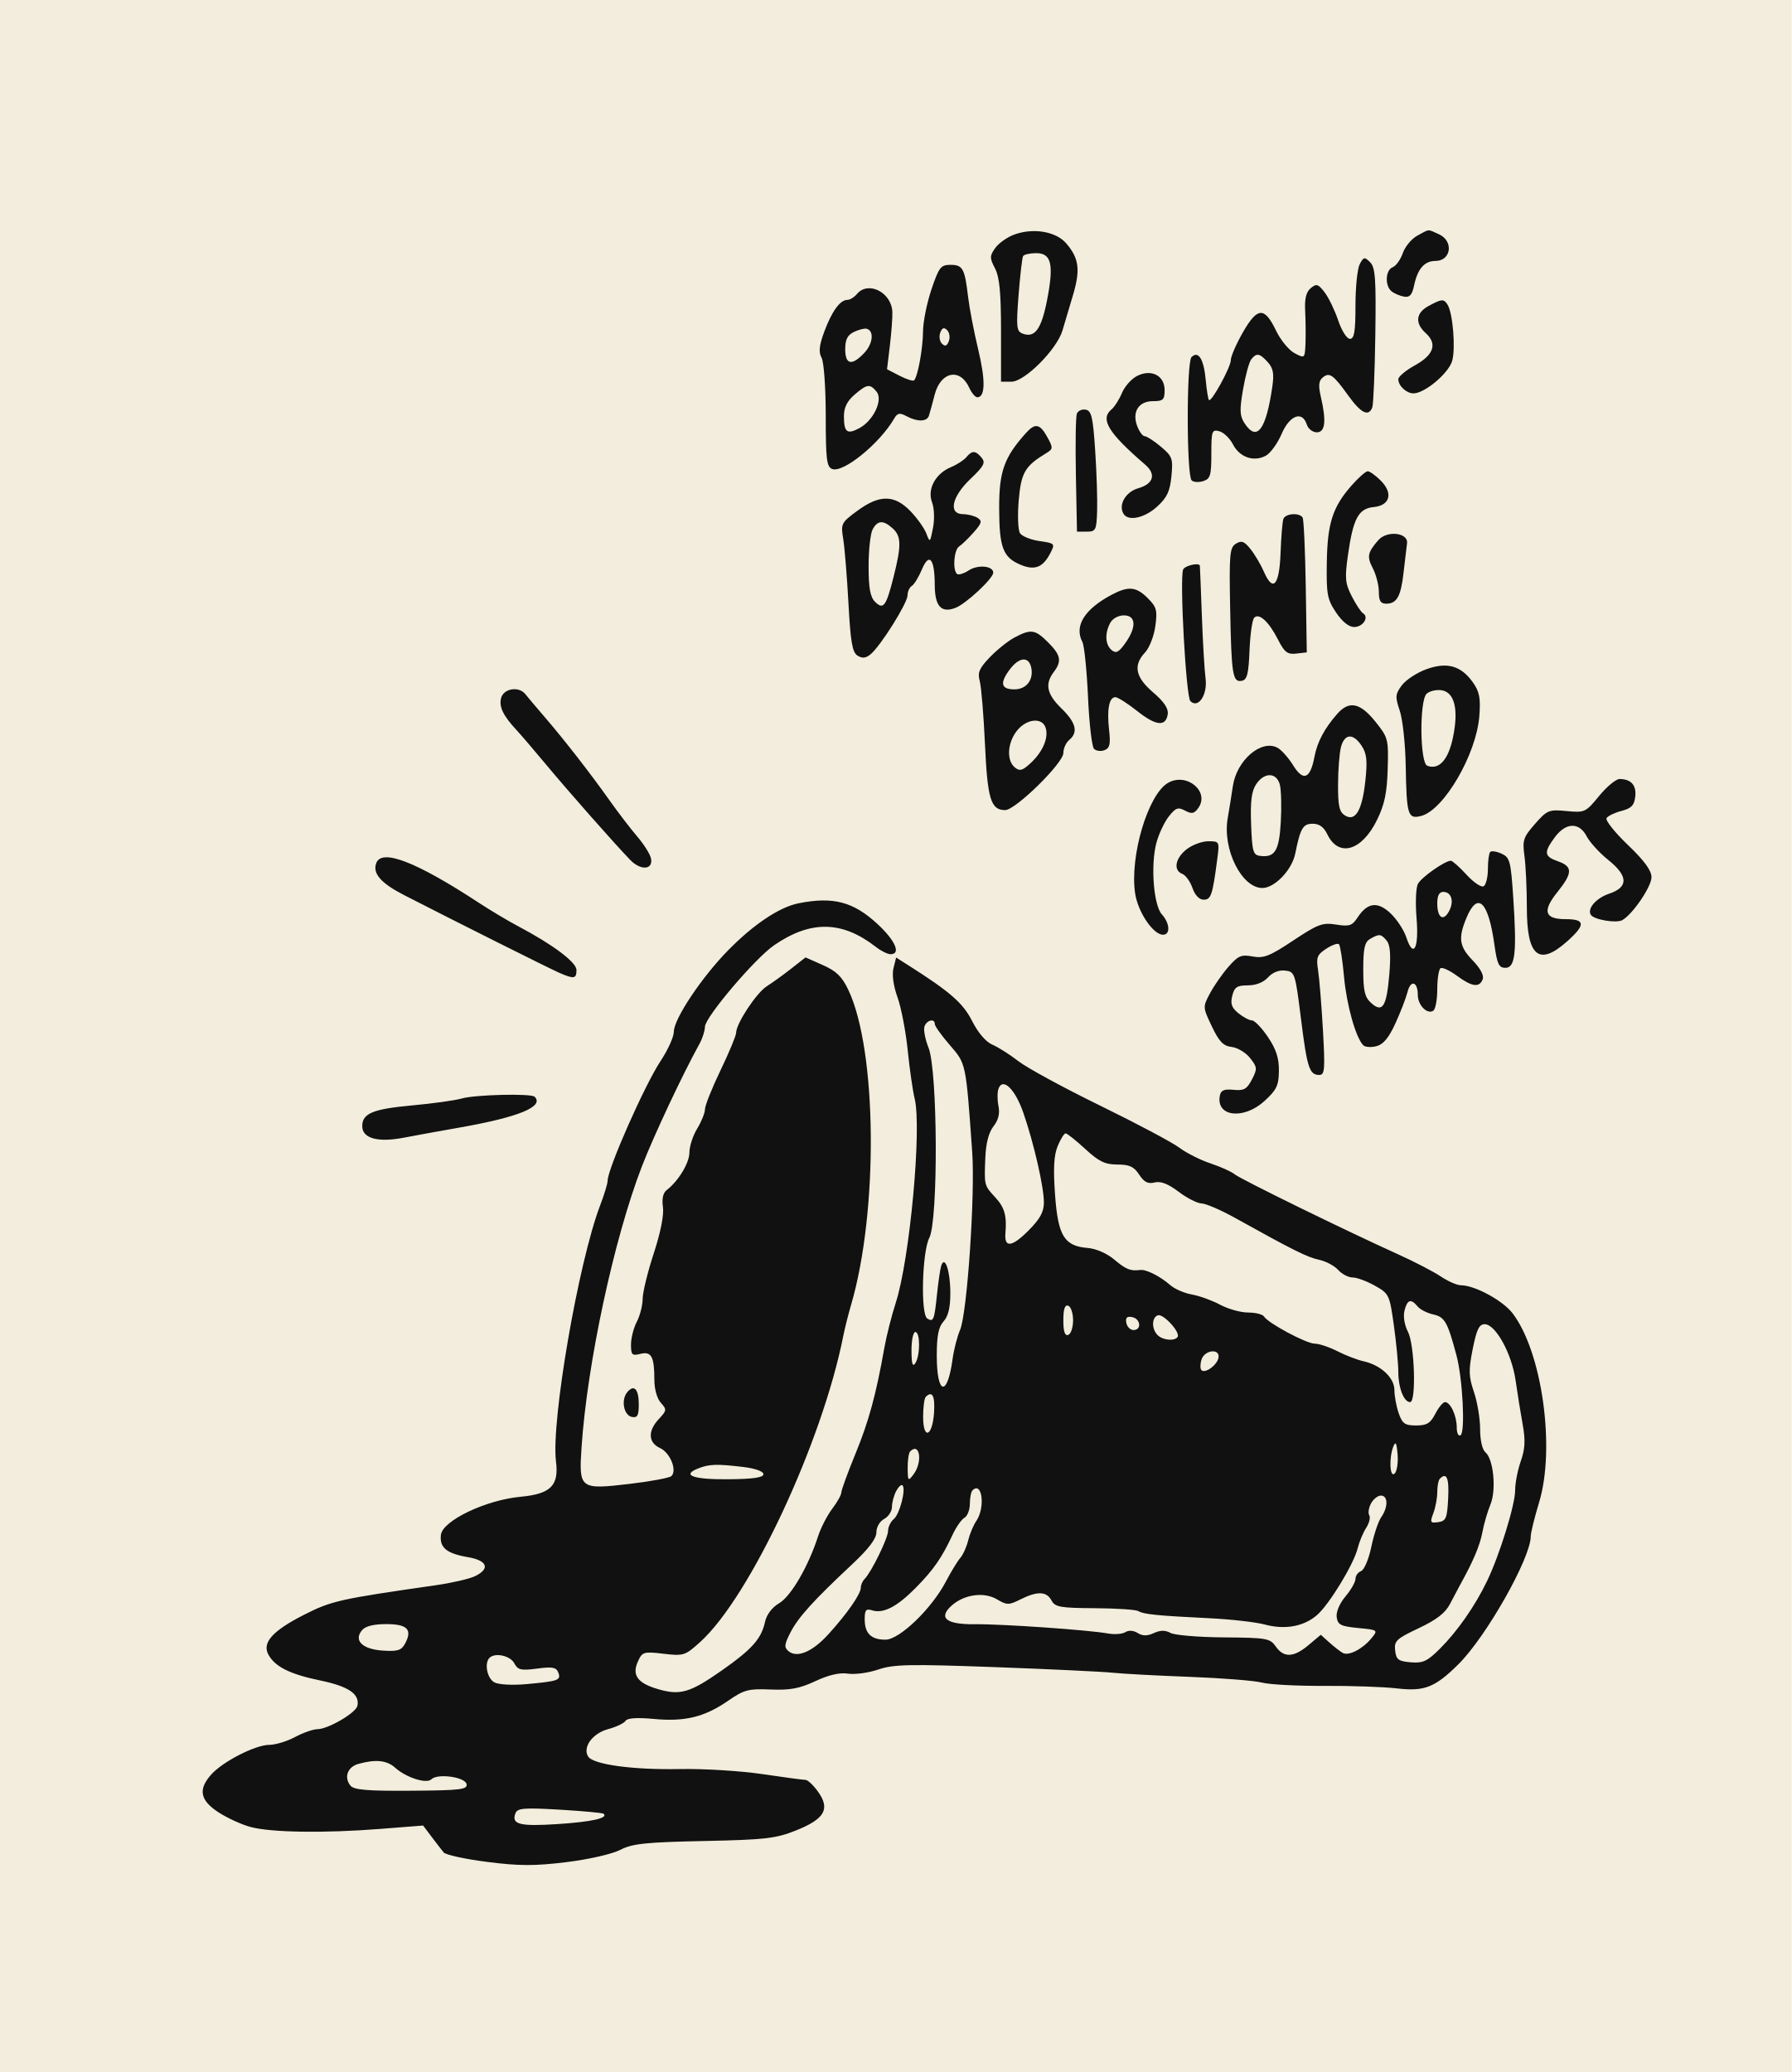
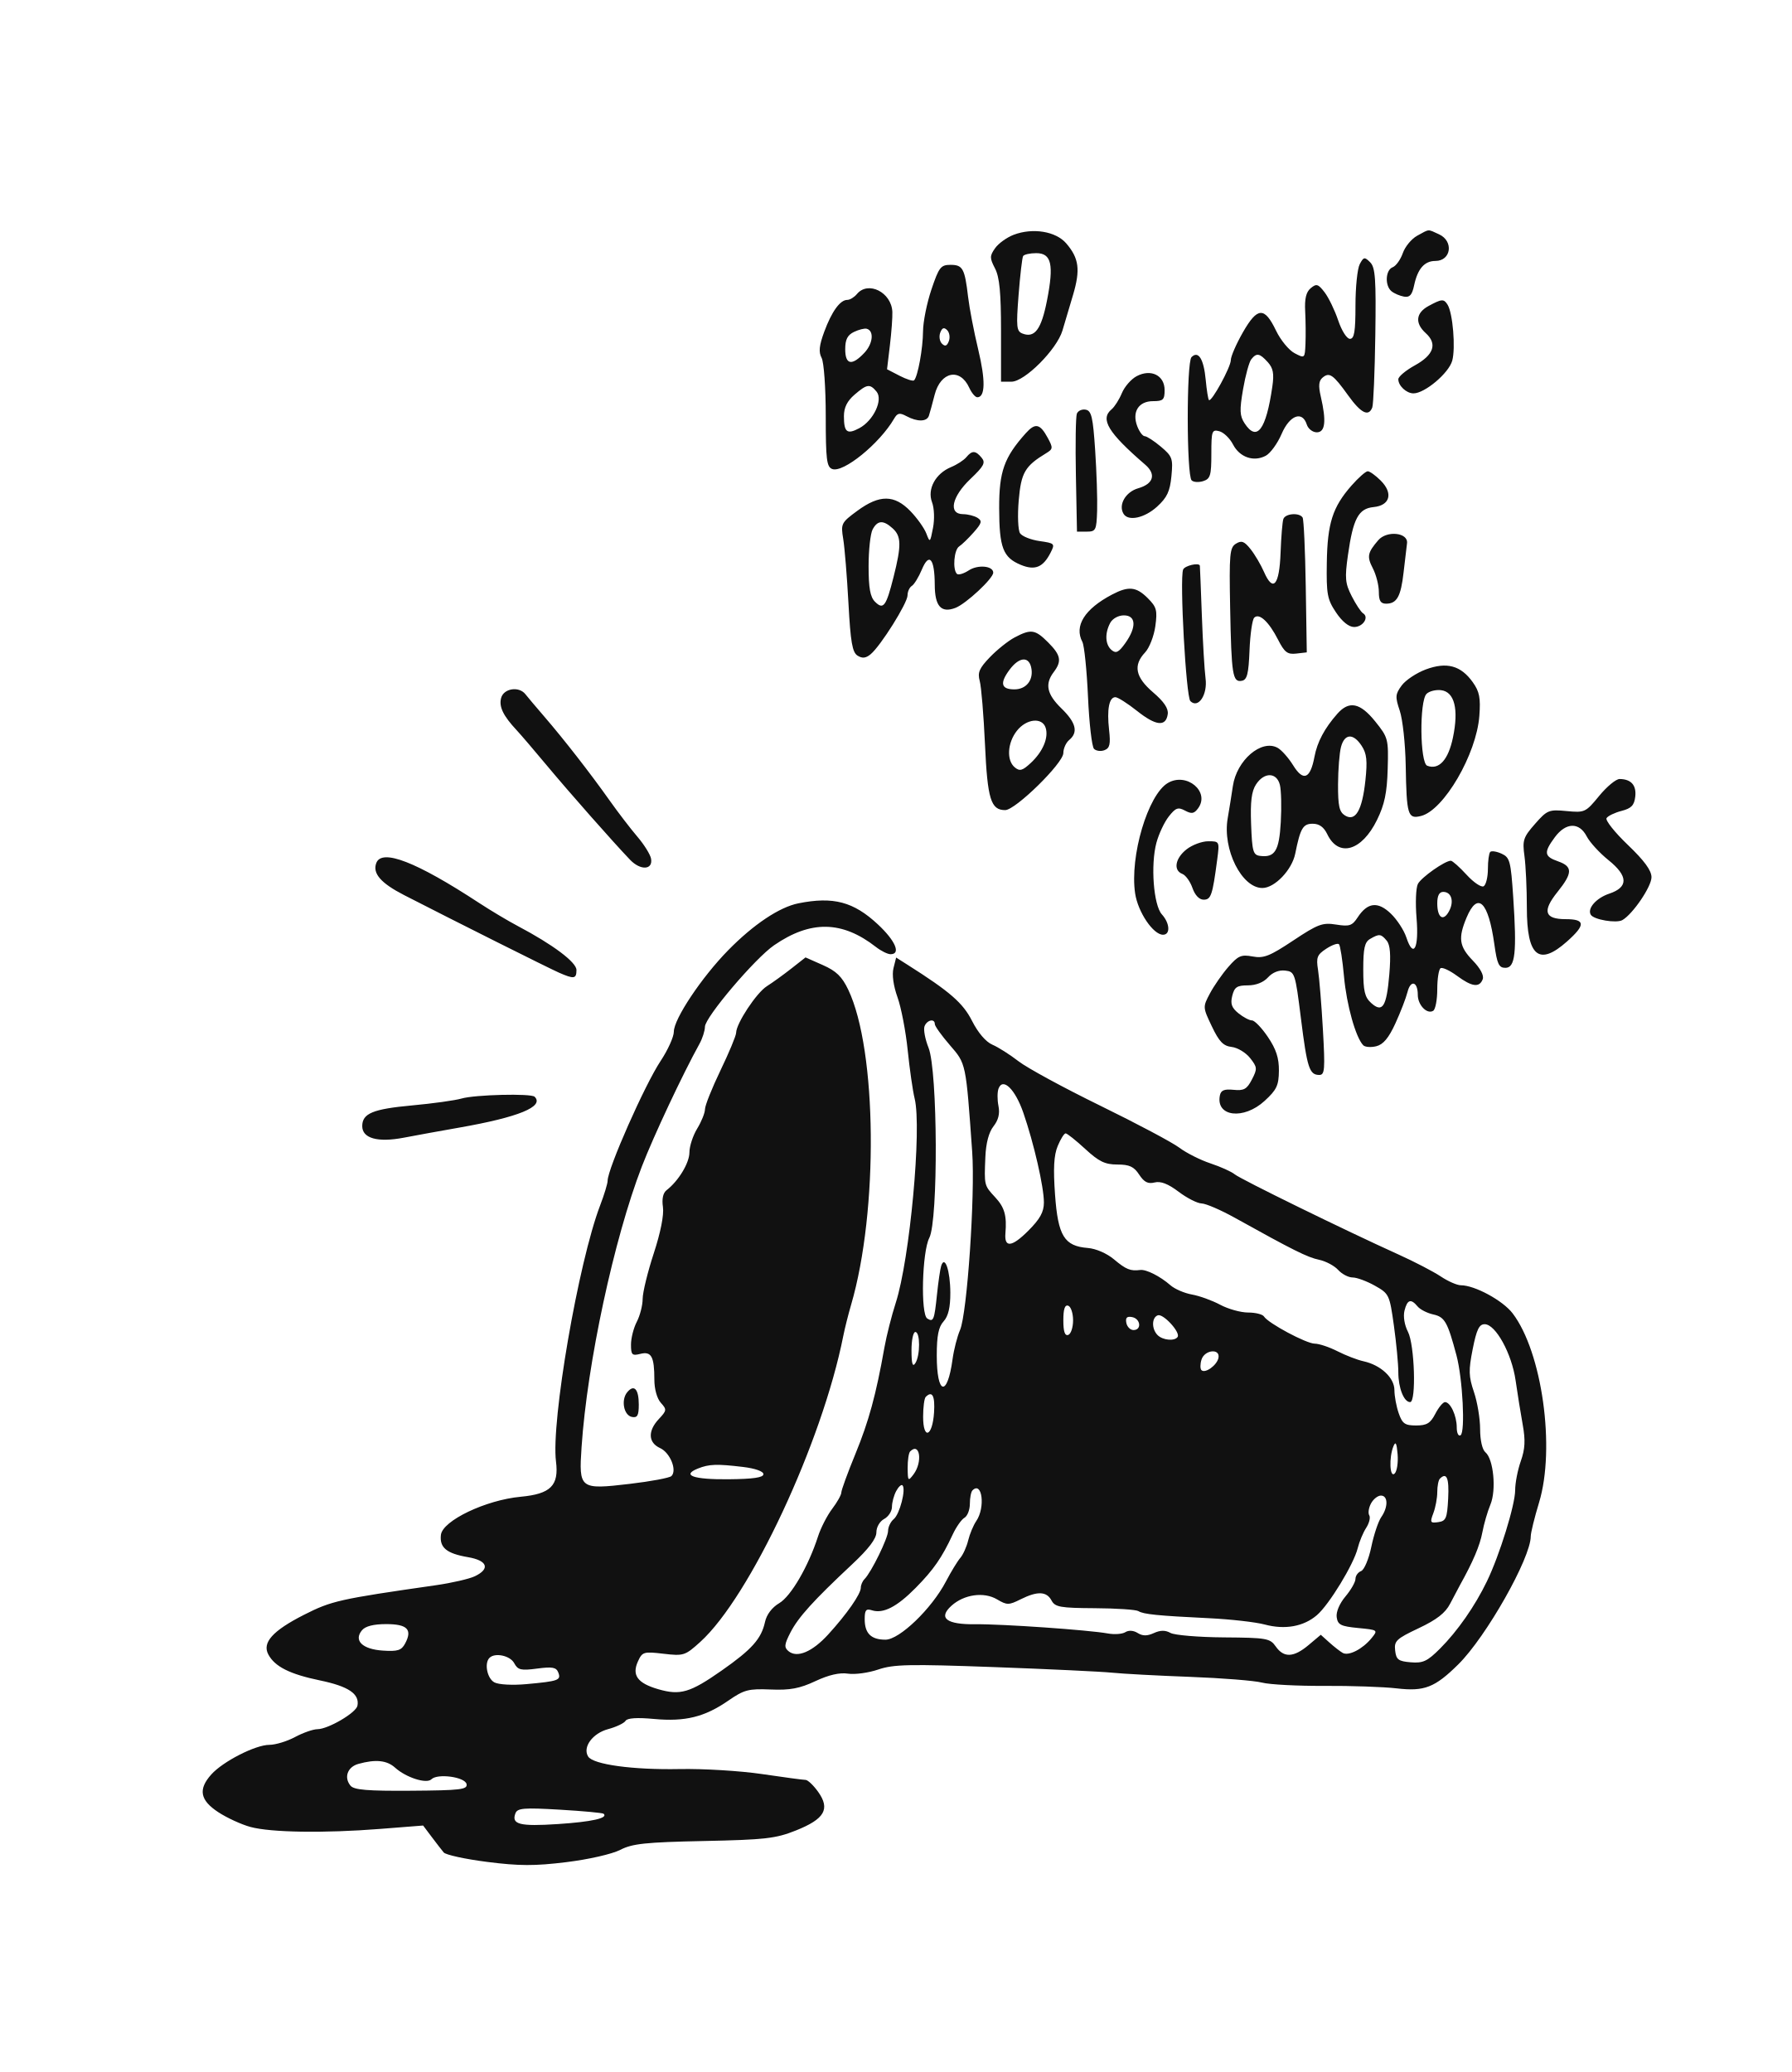
<svg xmlns="http://www.w3.org/2000/svg" viewBox="0 0 460 532" role="img">
-   <rect width="460" height="532" fill="#f2eddc" />
  <path d="M 260.269 60.276 C 258.491 60.949, 256.336 62.501, 255.480 63.725 C 254.076 65.730, 254.074 66.242, 255.461 68.925 C 256.616 71.157, 257 75.160, 257 84.950 L 257 98 259.684 98 C 263.076 98, 271.319 89.733, 272.770 84.877 C 273.325 83.020, 274.549 78.900, 275.491 75.723 C 277.410 69.247, 277.021 66.298, 273.741 62.486 C 271.081 59.393, 265.161 58.422, 260.269 60.276 M 363.856 60.516 C 362.402 61.306, 360.736 63.319, 360.153 64.990 C 359.571 66.660, 358.399 68.294, 357.547 68.620 C 355.691 69.333, 355.497 73.342, 357.250 74.783 C 357.938 75.348, 359.372 75.965, 360.438 76.155 C 361.928 76.420, 362.534 75.751, 363.060 73.256 C 363.955 69.015, 365.713 67, 368.515 67 C 372.575 67, 373.274 61.902, 369.453 60.161 C 366.449 58.792, 367.107 58.750, 363.856 60.516 M 262.672 65.750 C 262.427 66.162, 261.903 70.658, 261.508 75.741 C 260.866 83.998, 260.974 85.053, 262.530 85.650 C 265.657 86.850, 267.347 84.563, 268.800 77.166 C 270.618 67.910, 269.958 65, 266.040 65 C 264.433 65, 262.917 65.338, 262.672 65.750 M 349.098 67.818 C 348.494 68.946, 348 73.723, 348 78.434 C 348 85.166, 347.696 87, 346.580 87 C 345.778 87, 344.464 84.934, 343.558 82.250 C 342.677 79.638, 341.108 76.397, 340.072 75.049 C 338.426 72.907, 337.978 72.773, 336.519 73.984 C 335.325 74.975, 334.917 76.672, 335.089 79.935 C 335.220 82.446, 335.254 86.202, 335.164 88.282 C 335.001 92.039, 334.983 92.055, 332.361 90.681 C 330.910 89.921, 328.773 87.319, 327.611 84.899 C 324.643 78.714, 322.832 78.803, 319.104 85.318 C 317.397 88.302, 316 91.509, 316 92.444 C 316 94.250, 311.019 103.352, 310.380 102.713 C 310.172 102.506, 309.799 100.168, 309.551 97.518 C 309.049 92.160, 307.660 89.940, 305.906 91.694 C 304.596 93.004, 304.626 122.026, 305.938 123.338 C 306.412 123.812, 307.744 123.899, 308.899 123.532 C 310.743 122.947, 311 122.088, 311 116.526 C 311 110.638, 311.145 110.225, 313.040 110.721 C 314.162 111.014, 315.745 112.540, 316.558 114.113 C 318.272 117.426, 321.879 118.670, 324.973 117.015 C 326.160 116.379, 327.986 113.866, 329.030 111.430 C 331.101 106.599, 334.351 105.379, 335.500 109 C 335.849 110.100, 337.004 111, 338.067 111 C 340.249 111, 340.566 108.141, 339.088 101.780 C 338.449 99.029, 338.574 97.768, 339.568 96.943 C 341.318 95.491, 342.271 96.158, 346.134 101.537 C 349.408 106.096, 351.373 107.076, 352.315 104.620 C 352.607 103.862, 352.957 95.518, 353.095 86.079 C 353.306 71.567, 353.102 68.673, 351.770 67.341 C 350.337 65.908, 350.096 65.951, 349.098 67.818 M 239.135 74.320 C 237.961 77.797, 236.989 82.634, 236.976 85.070 C 236.952 89.462, 235.632 96.702, 234.680 97.653 C 234.408 97.925, 232.734 97.397, 230.960 96.479 L 227.735 94.811 228.472 88.656 C 228.877 85.270, 229.160 81.409, 229.101 80.075 C 228.878 75.043, 222.881 72.029, 220 75.500 C 219.315 76.325, 218.205 77, 217.533 77 C 215.683 77, 213.532 79.976, 211.607 85.198 C 210.304 88.732, 210.138 90.389, 210.937 91.882 C 211.531 92.992, 212 99.589, 212 106.827 C 212 117.965, 212.233 119.875, 213.655 120.421 C 216.473 121.503, 225.850 113.882, 229.543 107.509 C 230.406 106.021, 230.958 105.907, 232.728 106.854 C 235.530 108.354, 237.959 108.310, 238.482 106.750 C 238.713 106.063, 239.377 103.639, 239.958 101.365 C 241.487 95.386, 246.480 94.369, 248.843 99.555 C 249.456 100.900, 250.386 102, 250.911 102 C 252.962 102, 253.046 97.653, 251.148 89.755 C 250.056 85.215, 248.885 79.132, 248.546 76.238 C 247.688 68.931, 247.177 68, 244.028 68 C 241.533 68, 241.066 68.604, 239.135 74.320 M 366.750 78.572 C 363.488 80.342, 363.220 82.984, 366.044 85.540 C 369.074 88.282, 368.110 91.134, 363.250 93.810 C 360.913 95.097, 359 96.701, 359 97.375 C 359 99.058, 361.087 101, 362.896 101 C 365.795 101, 371.961 95.801, 372.840 92.616 C 373.737 89.370, 372.996 80.421, 371.652 78.246 C 370.688 76.687, 370.161 76.722, 366.750 78.572 M 219.250 85.224 C 217.580 86.027, 217 87.169, 217 89.653 C 217 93.676, 218.710 94.002, 221.916 90.589 C 224.146 88.216, 224.457 84.916, 222.500 84.404 C 221.950 84.261, 220.488 84.630, 219.250 85.224 M 241.400 85.400 C 241.034 86.354, 241.229 87.629, 241.834 88.234 C 242.634 89.034, 243.116 88.861, 243.600 87.600 C 243.966 86.646, 243.771 85.371, 243.166 84.766 C 242.366 83.966, 241.884 84.139, 241.400 85.400 M 321.248 92.250 C 320.700 92.938, 319.752 96.402, 319.141 99.948 C 318.211 105.344, 318.276 106.773, 319.538 108.698 C 322.696 113.518, 325.048 110.391, 326.660 99.232 C 327.138 95.921, 326.874 94.519, 325.483 92.982 C 323.394 90.673, 322.613 90.538, 321.248 92.250 M 291.843 96.574 C 290.431 97.314, 288.716 99.272, 288.030 100.926 C 287.345 102.580, 286.158 104.454, 285.392 105.089 C 282.366 107.601, 284.480 111.086, 294.022 119.311 C 296.882 121.777, 296.152 124.238, 292.225 125.365 C 288.967 126.299, 287.050 129.654, 288.465 131.943 C 289.685 133.917, 293.865 133.011, 297.078 130.076 C 299.631 127.745, 300.374 126.161, 300.749 122.257 C 301.185 117.723, 300.985 117.165, 298.033 114.681 C 296.280 113.207, 294.420 112, 293.899 112 C 293.377 112, 292.512 110.846, 291.975 109.435 C 290.576 105.755, 292.315 103, 296.035 103 C 298.626 103, 299 102.641, 299 100.161 C 299 96.384, 295.527 94.644, 291.843 96.574 M 219.389 101.342 C 217.495 102.971, 216.667 104.644, 216.667 106.842 C 216.667 111.003, 217.465 111.624, 220.631 109.930 C 224.266 107.984, 226.777 102.641, 225.040 100.548 C 223.325 98.482, 222.595 98.584, 219.389 101.342 M 276.468 106.222 C 276.179 106.976, 276.068 114.096, 276.221 122.046 L 276.500 136.500 279 136.500 C 281.334 136.500, 281.512 136.144, 281.673 131.145 C 281.769 128.200, 281.544 121.230, 281.173 115.656 C 280.606 107.112, 280.225 105.470, 278.747 105.187 C 277.783 105.003, 276.757 105.469, 276.468 106.222 M 263.354 111.231 C 257.785 117.455, 256.499 121.081, 256.523 130.500 C 256.548 140.632, 257.507 143.139, 262.080 145.033 C 265.707 146.535, 267.800 145.678, 269.723 141.902 C 270.901 139.590, 270.794 139.478, 266.888 138.921 C 264.656 138.603, 262.405 137.703, 261.886 136.921 C 261.367 136.140, 261.212 132.350, 261.542 128.500 C 262.154 121.352, 263.134 119.666, 268.606 116.353 C 270.350 115.297, 270.381 114.987, 269 112.433 C 267.014 108.762, 265.796 108.502, 263.354 111.231 M 248.089 117.392 C 247.454 118.158, 245.694 119.298, 244.178 119.926 C 240.176 121.584, 238.011 125.570, 239.283 128.939 C 239.862 130.473, 239.969 133.303, 239.534 135.559 C 238.805 139.342, 238.737 139.400, 237.832 137 C 237.314 135.625, 235.476 133.037, 233.749 131.250 C 229.622 126.981, 225.817 126.954, 220.107 131.153 C 215.969 134.196, 215.842 134.449, 216.489 138.403 C 216.858 140.656, 217.461 148.078, 217.830 154.895 C 218.370 164.886, 218.823 167.493, 220.166 168.337 C 221.384 169.102, 222.288 169.006, 223.528 167.977 C 226.106 165.837, 233 154.835, 233 152.860 C 233 151.902, 233.496 150.812, 234.102 150.437 C 234.708 150.062, 235.871 148.159, 236.687 146.207 C 238.552 141.743, 239.962 143.420, 239.985 150.128 C 240.003 155.661, 241.618 157.476, 245.285 156.082 C 247.992 155.053, 255 148.526, 255 147.034 C 255 145.278, 251.063 144.913, 248.716 146.451 C 247.409 147.307, 246.039 147.705, 245.670 147.337 C 244.521 146.188, 244.937 141.140, 246.250 140.297 C 246.938 139.856, 248.613 138.235, 249.974 136.695 C 252.059 134.335, 252.216 133.748, 250.974 132.963 C 250.163 132.450, 248.488 132.024, 247.250 132.015 C 243.410 131.989, 244.339 127.549, 249.140 122.981 C 252.619 119.672, 253.079 118.800, 252.018 117.521 C 250.453 115.636, 249.571 115.607, 248.089 117.392 M 346.978 124.677 C 342.125 130.205, 340.800 134.346, 340.641 144.478 C 340.515 152.568, 340.758 153.886, 343 157.238 C 344.580 159.600, 346.289 160.980, 347.643 160.988 C 349.921 161.001, 351.572 158.471, 349.942 157.464 C 349.408 157.134, 348.102 155.161, 347.040 153.079 C 345.352 149.770, 345.230 148.438, 346.072 142.497 C 347.396 133.143, 348.772 130.572, 352.655 130.194 C 356.886 129.782, 357.729 126.638, 354.481 123.390 C 353.166 122.075, 351.667 121, 351.149 121 C 350.631 121, 348.754 122.655, 346.978 124.677 M 329.490 133.250 C 329.243 133.938, 328.920 137.839, 328.771 141.920 C 328.464 150.315, 326.848 152.182, 324.513 146.838 C 323.711 145.002, 322.162 142.375, 321.070 141 C 319.454 138.966, 318.753 138.705, 317.308 139.599 C 315.710 140.588, 315.562 142.236, 315.825 156.099 C 316.153 173.361, 316.457 175.250, 318.835 174.796 C 320.178 174.540, 320.558 173.032, 320.799 166.991 C 320.963 162.872, 321.507 159.093, 322.006 158.594 C 323.281 157.319, 325.760 159.609, 328.125 164.245 C 329.782 167.492, 330.542 168.072, 332.802 167.811 L 335.500 167.500 335.237 150.633 C 335.092 141.356, 334.728 133.369, 334.428 132.883 C 333.607 131.554, 330.001 131.822, 329.490 133.250 M 224.035 135.934 C 223.466 136.998, 223 141.241, 223 145.363 C 223 150.967, 223.412 153.270, 224.636 154.493 C 226.794 156.652, 227.499 155.717, 229.403 148.169 C 231.458 140.022, 231.415 137.685, 229.171 135.655 C 226.773 133.485, 225.303 133.565, 224.035 135.934 M 353.851 138.701 C 351.084 141.919, 350.895 142.897, 352.459 145.921 C 353.307 147.560, 354 150.273, 354 151.950 C 354 154.267, 354.451 155, 355.878 155 C 358.627 155, 359.654 153.162, 360.349 147 C 360.691 143.975, 361.089 140.600, 361.235 139.500 C 361.602 136.734, 356.059 136.134, 353.851 138.701 M 303.749 146.250 C 302.829 148.721, 304.496 178.901, 305.614 180.017 C 307.635 182.033, 310.071 178.382, 309.509 174.178 C 309.238 172.155, 308.811 164.875, 308.559 158 C 308.307 151.125, 308.078 145.387, 308.050 145.250 C 307.872 144.363, 304.127 145.234, 303.749 146.250 M 285.500 152.659 C 278.451 156.369, 275.728 160.715, 277.887 164.816 C 278.374 165.742, 279.023 172.076, 279.328 178.891 C 279.633 185.706, 280.329 191.729, 280.874 192.274 C 281.419 192.819, 282.628 192.973, 283.561 192.615 C 284.925 192.091, 285.156 191.075, 284.742 187.404 C 284.147 182.123, 284.752 178.996, 286.367 179.010 C 286.990 179.015, 289.497 180.607, 291.938 182.547 C 296.775 186.392, 299.331 186.657, 299.803 183.363 C 300.012 181.909, 298.838 180.161, 296.053 177.778 C 291.484 173.867, 290.874 170.827, 293.993 167.508 C 295.089 166.341, 296.270 163.311, 296.618 160.773 C 297.176 156.699, 296.948 155.857, 294.670 153.580 C 291.718 150.627, 289.739 150.428, 285.500 152.659 M 285.035 159.934 C 283.592 162.632, 283.745 165.543, 285.402 166.919 C 286.521 167.847, 287.229 167.487, 288.902 165.137 C 291.840 161.011, 291.685 158, 288.535 158 C 287.122 158, 285.629 158.825, 285.035 159.934 M 260.500 163.663 C 258.850 164.534, 255.994 166.813, 254.153 168.728 C 251.405 171.587, 250.937 172.682, 251.535 174.855 C 251.935 176.310, 252.541 183.621, 252.881 191.102 C 253.522 205.197, 254.383 208, 258.070 208 C 260.703 208, 273 195.936, 273 193.354 C 273 192.194, 273.675 190.685, 274.500 190 C 276.879 188.026, 276.270 185.543, 272.511 181.890 C 268.757 178.243, 268.204 175.636, 270.532 172.559 C 272.657 169.749, 272.364 168.211, 269.077 164.923 C 265.754 161.601, 264.702 161.446, 260.500 163.663 M 259.166 171.989 C 256.624 175.427, 257.023 177, 260.437 177 C 263.369 177, 265.249 174.780, 264.827 171.815 C 264.345 168.431, 261.738 168.511, 259.166 171.989 M 366.071 171.878 C 363.670 172.770, 360.879 174.625, 359.867 176 C 358.215 178.247, 358.165 178.905, 359.376 182.500 C 360.117 184.700, 360.802 191, 360.898 196.500 C 361.122 209.338, 361.432 210.359, 364.839 209.504 C 370.683 208.038, 379.067 193.647, 379.804 183.816 C 380.152 179.189, 379.838 177.581, 378.117 175.165 C 375.065 170.878, 371.430 169.887, 366.071 171.878 M 128.651 179.228 C 128.066 181.465, 129.191 183.788, 132.659 187.500 C 133.687 188.600, 137.153 192.650, 140.361 196.500 C 146.166 203.466, 157.439 216.241, 161.773 220.765 C 164.444 223.552, 167.670 223.379, 167.152 220.476 C 166.960 219.403, 165.385 216.868, 163.652 214.842 C 161.918 212.817, 158.700 208.620, 156.500 205.514 C 151.529 198.497, 144.838 189.902, 139.752 184 C 137.620 181.525, 135.435 178.938, 134.898 178.250 C 133.236 176.123, 129.302 176.738, 128.651 179.228 M 366.243 178.157 C 364.389 180.011, 364.543 195.887, 366.422 196.608 C 369.426 197.761, 371.834 195.119, 373.030 189.354 C 374.546 182.053, 373.425 177.617, 369.961 177.207 C 368.600 177.046, 366.927 177.473, 366.243 178.157 M 343.359 183.250 C 340.063 186.977, 338.183 190.510, 337.468 194.318 C 336.404 199.991, 334.607 200.718, 332.015 196.524 C 330.808 194.572, 328.991 192.530, 327.976 191.987 C 323.816 189.761, 317.490 195.208, 316.520 201.851 C 316.227 203.858, 315.628 207.586, 315.190 210.136 C 313.828 218.062, 318.784 228, 324.099 228 C 327.259 228, 331.697 223.358, 332.537 219.173 C 333.845 212.656, 334.519 211.500, 337.011 211.500 C 338.698 211.500, 339.879 212.347, 340.763 214.191 C 343.659 220.233, 349.621 218.519, 353.535 210.519 C 355.472 206.560, 356.096 203.576, 356.272 197.444 C 356.493 189.750, 356.393 189.366, 353.083 185.250 C 349.198 180.419, 346.376 179.838, 343.359 183.250 M 261.073 187.635 C 258.631 190.738, 258.371 195.233, 260.529 197.024 C 261.799 198.078, 262.496 197.887, 264.635 195.897 C 267.739 193.010, 269.264 189.407, 268.458 186.868 C 267.581 184.105, 263.517 184.527, 261.073 187.635 M 344.295 191.750 C 343.886 193.262, 343.540 197.596, 343.526 201.380 C 343.505 206.955, 343.843 208.472, 345.309 209.380 C 347.992 211.042, 349.726 208.070, 350.547 200.406 C 351.092 195.316, 350.897 193.491, 349.593 191.502 C 347.443 188.220, 345.221 188.324, 344.295 191.750 M 322.479 201.392 C 321.314 203.169, 320.987 205.801, 321.206 211.642 C 321.468 218.633, 321.721 219.528, 323.500 219.756 C 327.316 220.244, 328.409 218.462, 328.826 211.073 C 329.045 207.199, 328.940 202.897, 328.593 201.514 C 327.777 198.264, 324.570 198.200, 322.479 201.392 M 299.848 201.025 C 294.713 204.023, 290.006 219.887, 291.431 229.390 C 292.149 234.179, 296.077 240, 298.589 240 C 300.528 240, 300.362 237.057, 298.294 234.772 C 296.151 232.405, 295.369 222.058, 296.902 216.365 C 297.510 214.108, 298.937 211.079, 300.074 209.633 C 301.834 207.396, 302.454 207.172, 304.241 208.129 C 305.941 209.039, 306.582 208.924, 307.602 207.529 C 310.712 203.277, 304.671 198.210, 299.848 201.025 M 410.567 204.353 C 407.104 208.579, 406.860 208.693, 402.198 208.245 C 397.659 207.809, 397.217 207.989, 394.085 211.556 C 391.079 214.979, 390.830 215.742, 391.387 219.804 C 391.724 222.265, 392 228.234, 392 233.068 C 392 245.573, 395.084 248.160, 402.318 241.725 C 407.130 237.444, 407.042 236, 401.969 236 C 396.521 236, 395.905 233.946, 399.873 229.008 C 403.779 224.148, 403.806 222.477, 400 221.150 C 396.424 219.903, 396.289 218.880, 399.188 214.960 C 402.018 211.132, 405.454 211.044, 407.371 214.750 C 408.153 216.262, 410.666 219.004, 412.954 220.843 C 418.041 224.931, 418.109 227.792, 413.160 229.451 C 409.795 230.579, 407.438 233.281, 408.425 234.879 C 409.204 236.139, 414.977 237.114, 416.514 236.245 C 419.182 234.737, 424 227.650, 424 225.235 C 424 223.492, 422.172 220.995, 417.913 216.917 C 414.566 213.712, 412.113 210.626, 412.463 210.060 C 412.812 209.495, 414.539 208.661, 416.299 208.208 C 418.824 207.558, 419.570 206.786, 419.830 204.551 C 420.171 201.620, 418.775 200.042, 415.817 200.015 C 414.891 200.007, 412.529 201.959, 410.567 204.353 M 304.635 218.073 C 301.706 220.376, 301.173 223.469, 303.547 224.380 C 304.399 224.706, 305.568 226.330, 306.145 227.987 C 306.795 229.851, 307.890 231, 309.018 231 C 310.912 231, 311.296 229.869, 312.497 220.750 C 313.120 216.023, 313.108 216, 310.196 216 C 308.587 216, 306.084 216.933, 304.635 218.073 M 382.600 218.734 C 382.270 219.063, 382 221.032, 382 223.108 C 382 225.184, 381.514 227.182, 380.920 227.549 C 380.326 227.916, 378.353 226.593, 376.535 224.608 C 374.718 222.624, 372.894 221, 372.483 221 C 370.970 221, 364.945 225.234, 364.033 226.939 C 363.515 227.906, 363.356 231.853, 363.679 235.708 C 364.333 243.510, 362.893 246.237, 361.057 240.674 C 360.450 238.835, 358.656 236.087, 357.071 234.568 C 353.740 231.377, 351.094 231.681, 348.562 235.546 C 347.150 237.700, 346.446 237.935, 343.034 237.389 C 339.540 236.831, 338.368 237.267, 332.021 241.486 C 325.959 245.516, 324.431 246.116, 321.583 245.581 C 318.677 245.036, 317.875 245.382, 315.373 248.254 C 313.793 250.069, 311.660 253.136, 310.634 255.070 C 308.782 258.561, 308.785 258.621, 311.134 263.543 C 313.009 267.472, 314.066 268.565, 316.228 268.814 C 317.728 268.987, 319.854 270.270, 320.951 271.665 C 322.804 274.020, 322.837 274.415, 321.412 277.170 C 320.126 279.658, 319.364 280.086, 316.704 279.819 C 314.291 279.576, 313.447 279.931, 313.183 281.298 C 312.130 286.739, 319.290 287.594, 324.665 282.668 C 327.772 279.821, 328.306 278.695, 328.343 274.918 C 328.375 271.659, 327.633 269.385, 325.515 266.250 C 323.937 263.913, 322.100 262, 321.433 262 C 320.767 262, 319.204 261.176, 317.960 260.169 C 316.209 258.751, 315.850 257.735, 316.368 255.669 C 316.926 253.446, 317.594 253, 320.364 253 C 322.446 253, 324.383 252.234, 325.543 250.953 C 326.697 249.677, 328.358 249.017, 329.948 249.203 C 332.429 249.492, 332.542 249.834, 334 261.500 C 335.590 274.217, 336.169 276, 338.711 276 C 340.116 276, 340.226 274.620, 339.639 264.342 C 339.273 257.930, 338.710 251.036, 338.388 249.022 C 337.877 245.829, 338.146 245.134, 340.488 243.600 C 341.965 242.632, 343.440 242.107, 343.765 242.432 C 344.091 242.758, 344.674 246.506, 345.060 250.762 C 345.720 258.029, 348.067 266.402, 349.997 268.377 C 350.468 268.859, 351.979 268.971, 353.354 268.626 C 355.141 268.178, 356.539 266.501, 358.257 262.749 C 359.578 259.862, 360.974 256.244, 361.359 254.709 C 362.165 251.493, 364 251.999, 364 255.437 C 364 258.051, 366.373 260.505, 367.956 259.527 C 368.530 259.172, 369 256.685, 369 254 C 369 251.315, 369.383 248.881, 369.851 248.592 C 370.319 248.303, 372.206 249.176, 374.045 250.533 C 377.909 253.384, 379.816 253.644, 380.664 251.434 C 381.036 250.464, 380.073 248.639, 378.132 246.636 C 374.624 243.017, 374.312 240.892, 376.513 235.622 C 379.371 228.783, 382.119 231.426, 383.663 242.500 C 384.368 247.554, 384.815 248.500, 386.500 248.500 C 389.020 248.500, 389.451 244.591, 388.501 230.370 C 387.880 221.079, 387.633 220.154, 385.512 219.187 C 384.240 218.608, 382.930 218.404, 382.600 218.734 M 96.611 221.572 C 95.587 224.239, 97.758 226.747, 103.751 229.824 C 117.061 236.657, 140.896 248.592, 143.542 249.750 C 147.385 251.432, 148 251.335, 148 249.053 C 148 247.061, 141.942 242.521, 132.945 237.771 C 130.440 236.448, 125.940 233.760, 122.945 231.799 C 106.888 221.280, 98.041 217.844, 96.611 221.572 M 369 231.941 C 369 235.662, 370.557 236.696, 372.027 233.950 C 373.379 231.424, 372.647 229, 370.531 229 C 369.503 229, 369 229.967, 369 231.941 M 205 231.929 C 200.102 232.906, 193.462 237.342, 186.936 243.998 C 180.139 250.929, 173 261.630, 173 264.888 C 173 266.211, 171.469 269.599, 169.598 272.418 C 165.536 278.538, 156 300.101, 156 303.166 C 156 303.878, 155.137 306.720, 154.082 309.481 C 148.493 324.111, 141.447 364.992, 142.745 375.257 C 143.527 381.438, 141.377 383.582, 133.675 384.301 C 124.712 385.138, 113.624 390.437, 113.199 394.086 C 112.818 397.363, 114.651 398.874, 120.143 399.812 C 125.151 400.666, 125.920 402.792, 121.917 404.711 C 120.496 405.392, 115.996 406.428, 111.917 407.014 C 87.053 410.585, 85.123 411.018, 78.016 414.629 C 70.009 418.697, 67.263 421.754, 68.888 424.791 C 70.566 427.927, 74.385 429.845, 82.169 431.464 C 89.484 432.984, 92.354 434.924, 91.770 437.954 C 91.421 439.770, 84.273 443.961, 81.485 443.984 C 80.377 443.993, 77.791 444.900, 75.739 446 C 73.686 447.100, 70.723 448, 69.153 448 C 65.597 448, 57.248 452.259, 54.250 455.602 C 50.823 459.424, 51.342 462.214, 56.052 465.298 C 58.281 466.757, 61.994 468.461, 64.302 469.085 C 69.587 470.512, 83.232 470.719, 97.566 469.588 L 108.631 468.716 110.805 471.608 C 112 473.198, 113.400 475.008, 113.914 475.628 C 114.429 476.248, 119.448 477.341, 125.067 478.058 C 133.308 479.108, 137.236 479.120, 145.391 478.121 C 151.083 477.424, 157.124 476.049, 159.218 474.974 C 162.364 473.359, 165.668 473.008, 180.718 472.693 C 196.500 472.362, 199.158 472.057, 204.353 469.982 C 211.718 467.040, 213.191 464.481, 210.056 460.079 C 208.850 458.386, 207.390 457, 206.810 457 C 206.231 457, 201.199 456.325, 195.628 455.501 C 190.058 454.676, 180.550 454.098, 174.500 454.216 C 162.473 454.452, 152.269 453.054, 150.998 450.996 C 149.521 448.607, 152.117 445.046, 156.121 443.967 C 158.208 443.405, 160.222 442.449, 160.598 441.842 C 161.048 441.113, 163.524 440.947, 167.902 441.354 C 175.883 442.096, 180.896 440.861, 186.981 436.654 C 191.038 433.849, 192.149 433.556, 197.848 433.791 C 202.843 433.997, 205.293 433.539, 209.348 431.641 C 212.782 430.034, 215.570 429.394, 217.710 429.723 C 219.476 429.994, 222.967 429.518, 225.469 428.665 C 229.405 427.324, 233.418 427.240, 255.259 428.039 C 269.142 428.546, 282.750 429.192, 285.500 429.474 C 288.250 429.756, 297.250 430.238, 305.500 430.546 C 313.750 430.853, 322.075 431.517, 324 432.020 C 325.925 432.523, 333.125 432.902, 340 432.861 C 346.875 432.821, 355.240 433.110, 358.590 433.503 C 365.694 434.336, 368.376 433.291, 374.391 427.346 C 381.556 420.264, 393 400.040, 393 394.460 C 393 393.553, 393.960 389.651, 395.133 385.790 C 399.374 371.827, 395.927 347.148, 388.348 337.211 C 385.832 333.913, 378.620 330, 375.057 330 C 374.079 330, 371.754 328.981, 369.890 327.734 C 368.025 326.488, 363.125 323.944, 359 322.080 C 345.406 315.937, 318.528 302.777, 317 301.515 C 316.175 300.834, 313.373 299.570, 310.773 298.707 C 308.174 297.844, 304.574 296.029, 302.773 294.673 C 300.973 293.318, 291.850 288.472, 282.500 283.903 C 273.150 279.334, 263.700 274.199, 261.500 272.492 C 259.300 270.786, 256.279 268.869, 254.786 268.233 C 253.119 267.522, 251.112 265.182, 249.585 262.168 C 247.222 257.504, 243.956 254.661, 232.945 247.679 L 230.074 245.859 229.392 248.575 C 228.972 250.247, 229.369 253.126, 230.425 256.061 C 231.368 258.684, 232.546 264.806, 233.042 269.665 C 233.538 274.524, 234.341 280.104, 234.825 282.064 C 236.697 289.642, 233.579 323.352, 229.975 334.500 C 228.908 337.800, 227.596 342.975, 227.059 346 C 224.902 358.149, 223.060 364.903, 219.613 373.306 C 217.626 378.149, 216 382.607, 216 383.212 C 216 383.816, 214.943 385.704, 213.652 387.406 C 212.360 389.108, 210.723 392.300, 210.014 394.500 C 207.545 402.163, 203.082 409.839, 200.057 411.625 C 198.200 412.722, 196.822 414.542, 196.407 416.444 C 195.460 420.780, 193.050 423.485, 185.293 428.917 C 177.157 434.616, 174.657 435.353, 169.002 433.716 C 163.667 432.171, 162.169 430.118, 163.788 426.567 C 164.904 424.117, 165.255 424.013, 170.346 424.611 C 175.507 425.217, 175.889 425.095, 179.757 421.600 C 192.533 410.058, 211.072 370.405, 216.504 343 C 216.886 341.075, 217.790 337.475, 218.514 335 C 225.552 310.944, 225.180 269.663, 217.785 254.128 C 216.173 250.742, 214.701 249.313, 211.255 247.789 L 206.806 245.821 203.153 248.690 C 201.144 250.268, 198.322 252.304, 196.882 253.216 C 194.208 254.908, 189.007 262.793, 188.991 265.178 C 188.987 265.905, 187.187 270.232, 184.991 274.793 C 182.796 279.355, 180.998 283.855, 180.996 284.793 C 180.994 285.732, 180.094 287.973, 178.996 289.774 C 177.898 291.575, 177 294.327, 177 295.889 C 177 298.589, 174.193 303.232, 171.136 305.587 C 170.227 306.287, 169.895 307.828, 170.201 309.917 C 170.496 311.927, 169.598 316.455, 167.839 321.824 C 166.277 326.588, 164.997 331.840, 164.994 333.493 C 164.990 335.147, 164.315 337.789, 163.494 339.364 C 162.672 340.940, 162 343.576, 162 345.223 C 162 347.882, 162.268 348.150, 164.396 347.616 C 167.238 346.902, 168 348.305, 168 354.253 C 168 356.664, 168.683 359.097, 169.664 360.182 C 171.225 361.906, 171.193 362.165, 169.164 364.325 C 166.276 367.400, 166.400 370.405, 169.472 371.805 C 172.053 372.981, 173.892 377.531, 172.377 378.992 C 171.895 379.457, 167.086 380.358, 161.692 380.993 C 148.832 382.508, 148.587 382.320, 149.312 371.533 C 150.755 350.048, 157.631 318.046, 164.789 299.500 C 167.803 291.692, 175.258 275.822, 179.587 268 C 180.348 266.625, 180.977 264.655, 180.985 263.623 C 181.004 261.197, 193.834 246.074, 198.732 242.704 C 208.127 236.240, 216.203 236.375, 224.885 243.141 C 226.197 244.164, 227.884 245, 228.635 245 C 231.365 245, 229.895 241.542, 225.374 237.332 C 219.133 231.520, 213.943 230.143, 205 231.929 M 351.750 241.080 C 350.355 241.893, 350 243.478, 350 248.895 C 350 254.446, 350.370 256.025, 352.024 257.521 C 354.937 260.158, 355.991 258.500, 356.688 250.180 C 357.111 245.134, 356.916 242.604, 356.021 241.525 C 354.549 239.751, 354.110 239.706, 351.750 241.080 M 237.361 263.502 C 237.044 264.328, 237.508 266.811, 238.391 269.020 C 240.752 274.920, 240.907 313.346, 238.588 317.830 C 236.731 321.420, 236.327 337.466, 238.067 338.541 C 239.649 339.519, 239.878 338.957, 240.551 332.449 C 240.890 329.177, 241.379 325.838, 241.637 325.028 C 242.562 322.134, 243.969 326.265, 243.985 331.921 C 243.995 335.693, 243.469 337.930, 242.254 339.272 C 240.952 340.710, 240.506 342.939, 240.504 348.015 C 240.498 358.190, 243.212 358.850, 244.555 349 C 244.893 346.525, 245.756 343.150, 246.475 341.500 C 248.303 337.298, 250.384 306.778, 249.596 295.707 C 247.964 272.764, 248.051 273.181, 243.861 268.339 C 241.737 265.886, 240 263.456, 240 262.939 C 240 261.431, 237.991 261.859, 237.361 263.502 M 256.366 279.488 C 256.034 280.353, 256.022 282.361, 256.340 283.949 C 256.736 285.928, 256.335 287.576, 255.066 289.189 C 253.872 290.706, 253.132 293.489, 252.983 297.021 C 252.671 304.405, 252.655 304.335, 255.500 307.405 C 257.918 310.015, 258.511 312.105, 258.129 316.675 C 257.816 320.431, 259.784 320.216, 263.964 316.036 C 267.015 312.985, 268.002 311.207, 268.008 308.750 C 268.019 304.793, 265.445 293.562, 262.730 285.712 C 260.633 279.651, 257.485 276.572, 256.366 279.488 M 118.487 282.057 C 116.830 282.540, 111.102 283.336, 105.758 283.827 C 95.720 284.750, 93 285.883, 93 289.144 C 93 292.283, 96.976 293.391, 103.653 292.112 C 106.869 291.496, 113.292 290.328, 117.927 289.516 C 133.132 286.851, 139.791 284.125, 137.264 281.598 C 136.366 280.700, 121.939 281.053, 118.487 282.057 M 271.552 294.250 C 270.567 296.628, 270.384 299.980, 270.869 306.739 C 271.631 317.344, 273.230 319.946, 279.283 320.426 C 281.375 320.592, 284.176 321.812, 286.011 323.355 C 289.083 325.941, 290.223 326.402, 292.739 326.077 C 294.279 325.879, 297.859 327.689, 300.500 330.001 C 301.600 330.965, 304.083 332.034, 306.018 332.378 C 307.953 332.722, 311.214 333.903, 313.265 335.002 C 315.315 336.101, 318.543 337, 320.437 337 C 322.332 337, 324.166 337.459, 324.513 338.021 C 325.574 339.738, 335.372 344.981, 337.539 344.991 C 338.660 344.996, 341.291 345.874, 343.386 346.942 C 345.481 348.010, 348.480 349.166, 350.051 349.511 C 354.508 350.490, 358 353.746, 358 356.923 C 358 358.451, 358.494 361.119, 359.098 362.851 C 360.037 365.545, 360.684 366, 363.572 366 C 366.312 366, 367.241 365.435, 368.500 363 C 369.353 361.350, 370.474 360, 370.990 360 C 372.380 360, 374 363.494, 374 366.493 C 374 367.950, 374.435 368.849, 374.978 368.513 C 376.228 367.741, 375.525 353.972, 373.932 348 C 371.639 339.404, 370.923 338.142, 367.972 337.494 C 366.413 337.152, 364.602 336.225, 363.947 335.436 C 362.227 333.363, 361.303 333.658, 360.587 336.509 C 360.217 337.982, 360.585 340.231, 361.479 341.959 C 363.185 345.259, 363.640 360, 362.035 360 C 360.435 360, 359 356.366, 359.001 352.316 C 359.002 350.217, 358.491 344.836, 357.865 340.357 C 356.756 332.421, 356.632 332.161, 352.977 330.107 C 350.915 328.948, 348.346 328, 347.269 328 C 346.191 328, 344.519 327.126, 343.551 326.057 C 342.584 324.988, 340.377 323.816, 338.646 323.453 C 335.661 322.827, 332.035 321.019, 317 312.659 C 313.425 310.672, 309.600 309.023, 308.500 308.995 C 307.400 308.967, 304.744 307.616, 302.598 305.991 C 299.891 303.943, 298.001 303.213, 296.428 303.607 C 294.729 304.034, 293.737 303.528, 292.466 301.588 C 291.120 299.535, 289.962 299, 286.863 299 C 283.694 299, 282.135 298.244, 278.616 295 C 276.229 292.800, 273.966 291, 273.587 291 C 273.208 291, 272.292 292.462, 271.552 294.250 M 273 339 C 273 341.889, 273.383 343.039, 274.250 342.750 C 274.938 342.521, 275.500 340.833, 275.500 339 C 275.500 337.167, 274.938 335.479, 274.250 335.250 C 273.383 334.961, 273 336.111, 273 339 M 297.250 337.714 C 295.661 338.289, 295.633 341.233, 297.200 342.800 C 298.538 344.138, 301.630 344.408, 302.346 343.250 C 303.085 342.053, 298.630 337.214, 297.250 337.714 M 289.173 339.659 C 289.368 340.672, 290.196 341.500, 291.014 341.500 C 293.157 341.500, 292.848 338.594, 290.659 338.173 C 289.323 337.916, 288.916 338.323, 289.173 339.659 M 378.100 346.372 C 377.011 351.853, 377.055 353.396, 378.417 357.407 C 379.288 359.972, 380 364.249, 380 366.913 C 380 369.785, 380.555 372.216, 381.366 372.888 C 383.445 374.614, 384.204 382.575, 382.646 386.309 C 381.913 388.064, 380.981 391.275, 380.575 393.444 C 379.939 396.842, 378.204 400.931, 374.823 407 C 374.364 407.825, 373.228 409.971, 372.299 411.770 C 371.073 414.144, 368.867 415.863, 364.242 418.048 C 358.488 420.767, 357.903 421.320, 358.186 423.779 C 358.457 426.125, 359.009 426.542, 362.193 426.807 C 365.343 427.069, 366.450 426.550, 369.725 423.275 C 374.204 418.796, 378.695 412.348, 381.757 406 C 385.021 399.234, 389 386.376, 389 382.595 C 389 380.756, 389.650 377.409, 390.445 375.157 C 391.547 372.032, 391.663 369.812, 390.935 365.781 C 390.410 362.877, 389.588 357.762, 389.108 354.416 C 388.119 347.522, 383.978 340, 381.171 340 C 379.754 340, 379.095 341.365, 378.100 346.372 M 234.015 346.750 C 234.026 350.185, 234.299 351.085, 235 350 C 236.278 348.023, 236.278 342, 235 342 C 234.450 342, 234.007 344.137, 234.015 346.750 M 308.476 349.075 C 308.114 350.217, 308.105 351.438, 308.457 351.790 C 309.402 352.736, 312.450 350.539, 312.823 348.643 C 313.313 346.153, 309.276 346.555, 308.476 349.075 M 161.037 357.456 C 159.382 359.449, 160.139 363.411, 162.250 363.813 C 163.648 364.080, 164 363.440, 164 360.632 C 164 356.643, 162.789 355.344, 161.037 357.456 M 237.667 358.667 C 237.300 359.033, 237 361.321, 237 363.750 C 237 369.823, 239.398 368.901, 239.805 362.672 C 240.085 358.374, 239.345 356.988, 237.667 358.667 M 357.750 371.332 C 356.556 374.248, 356.799 379.601, 358.068 378.332 C 358.656 377.744, 358.993 375.517, 358.818 373.382 C 358.583 370.515, 358.304 369.979, 357.750 371.332 M 233.667 372.667 C 233.300 373.033, 233.014 374.946, 233.032 376.917 C 233.062 380.284, 233.152 380.383, 234.532 378.559 C 236.932 375.385, 236.166 370.167, 233.667 372.667 M 179.186 377.055 C 174.867 378.787, 178.022 379.896, 187.027 379.811 C 193.390 379.751, 196 379.370, 196 378.502 C 196 377.773, 193.880 377.024, 190.750 376.648 C 184.037 375.842, 182.035 375.912, 179.186 377.055 M 369.667 379.667 C 369.300 380.033, 369 381.579, 369 383.102 C 369 384.624, 368.549 387.055, 367.998 388.505 C 367.087 390.902, 367.199 391.111, 369.248 390.820 C 371.244 390.536, 371.534 389.845, 371.800 384.750 C 372.074 379.488, 371.415 377.918, 369.667 379.667 M 230.081 382.849 C 229.486 383.960, 229 385.782, 229 386.899 C 229 388.016, 228.100 389.411, 227 390 C 225.862 390.609, 225 392.094, 225 393.444 C 225 395.066, 223.021 397.670, 218.758 401.659 C 208.804 410.975, 204.941 415.245, 202.935 419.152 C 201.358 422.222, 201.279 422.986, 202.434 423.945 C 204.642 425.778, 208.542 424.139, 212.628 419.663 C 217.426 414.406, 221 409.280, 221 407.656 C 221 406.965, 221.426 405.973, 221.948 405.450 C 223.709 403.684, 228 394.907, 228 393.070 C 228 392.066, 228.663 390.695, 229.474 390.022 C 230.997 388.758, 232.654 382.320, 231.701 381.368 C 231.405 381.071, 230.676 381.738, 230.081 382.849 M 249.667 382.667 C 249.300 383.033, 249 384.586, 249 386.117 C 249 387.648, 248.373 389.260, 247.608 389.700 C 246.842 390.140, 245.484 392.075, 244.590 394 C 241.833 399.937, 239.672 403.051, 235.083 407.701 C 230.265 412.582, 226.767 414.378, 223.868 413.458 C 222.340 412.973, 222 413.388, 222 415.733 C 222 419.388, 223.633 421, 227.334 421 C 230.928 421, 239.176 413.067, 242.837 406.087 C 244.161 403.564, 245.829 400.825, 246.544 400 C 247.259 399.175, 248.171 397.150, 248.571 395.500 C 248.971 393.850, 249.906 391.612, 250.649 390.527 C 253.021 387.064, 252.160 380.174, 249.667 382.667 M 351.989 386.021 C 351.394 387.132, 351.192 388.502, 351.540 389.065 C 351.888 389.627, 351.530 391.081, 350.744 392.294 C 349.959 393.507, 348.984 395.850, 348.577 397.500 C 347.559 401.636, 341.225 412.028, 338.087 414.714 C 334.669 417.639, 329.882 418.496, 324.710 417.108 C 322.395 416.486, 316 415.759, 310.500 415.491 C 297.165 414.841, 293.590 414.483, 292.262 413.662 C 291.650 413.284, 286.614 412.947, 281.071 412.915 C 272.177 412.863, 270.872 412.629, 269.961 410.928 C 268.699 408.569, 266.343 408.483, 262.023 410.638 C 258.983 412.155, 258.533 412.155, 255.972 410.643 C 252.598 408.649, 247.490 409.371, 244.262 412.297 C 240.795 415.440, 242.988 417.129, 250.419 417.036 C 257.144 416.952, 279.523 418.509, 284.395 419.399 C 286.103 419.712, 288.135 419.566, 288.911 419.075 C 289.774 418.530, 291.006 418.612, 292.086 419.286 C 293.363 420.083, 294.513 420.087, 296.240 419.300 C 297.922 418.534, 299.184 418.524, 300.510 419.266 C 301.545 419.845, 307.696 420.360, 314.177 420.409 C 325.213 420.494, 326.062 420.643, 327.538 422.750 C 329.608 425.706, 332.142 425.593, 335.971 422.371 L 339.096 419.741 341.298 421.722 C 342.509 422.811, 344.053 424.015, 344.729 424.397 C 346.247 425.255, 349.843 423.412, 352.130 420.603 C 353.825 418.523, 353.786 418.494, 348.672 418 C 344.237 417.571, 343.454 417.177, 343.178 415.230 C 342.987 413.884, 343.902 411.716, 345.428 409.903 C 346.843 408.222, 348 406.192, 348 405.392 C 348 404.592, 348.651 403.687, 349.447 403.382 C 350.246 403.075, 351.420 400.290, 352.068 397.163 C 352.714 394.048, 353.863 390.612, 354.621 389.527 C 356.428 386.942, 356.383 384, 354.535 384 C 353.730 384, 352.584 384.909, 351.989 386.021 M 92.930 418.584 C 90.741 421.222, 93.034 423.456, 98.289 423.802 C 102.119 424.055, 103.061 423.754, 104.014 421.974 C 105.931 418.392, 104.571 417, 99.154 417 C 95.895 417, 93.803 417.532, 92.930 418.584 M 125.667 425.667 C 124.289 427.044, 125.072 430.968, 126.921 431.958 C 128.019 432.546, 131.553 432.739, 135.171 432.408 C 143.391 431.659, 144.092 431.403, 143.334 429.429 C 142.818 428.084, 141.821 427.899, 137.901 428.419 C 133.734 428.972, 132.957 428.788, 132.015 427.028 C 130.976 425.086, 127.082 424.251, 125.667 425.667 M 92.005 452.894 C 89.211 453.671, 88.238 456.377, 89.993 458.491 C 90.893 459.576, 94.364 459.863, 105.617 459.782 C 118.260 459.690, 120.047 459.477, 119.784 458.089 C 119.436 456.250, 112.332 455.268, 110.758 456.842 C 109.512 458.088, 104.262 456.410, 101.436 453.861 C 99.325 451.958, 96.433 451.661, 92.005 452.894 M 132.333 465.575 C 131.237 468.431, 133.414 468.985, 143.214 468.341 C 151.958 467.767, 156.231 466.804, 154.971 465.694 C 154.712 465.465, 149.647 464.994, 143.716 464.647 C 134.483 464.106, 132.845 464.239, 132.333 465.575" stroke="none" fill="#111111" fill-rule="evenodd" />
</svg>
